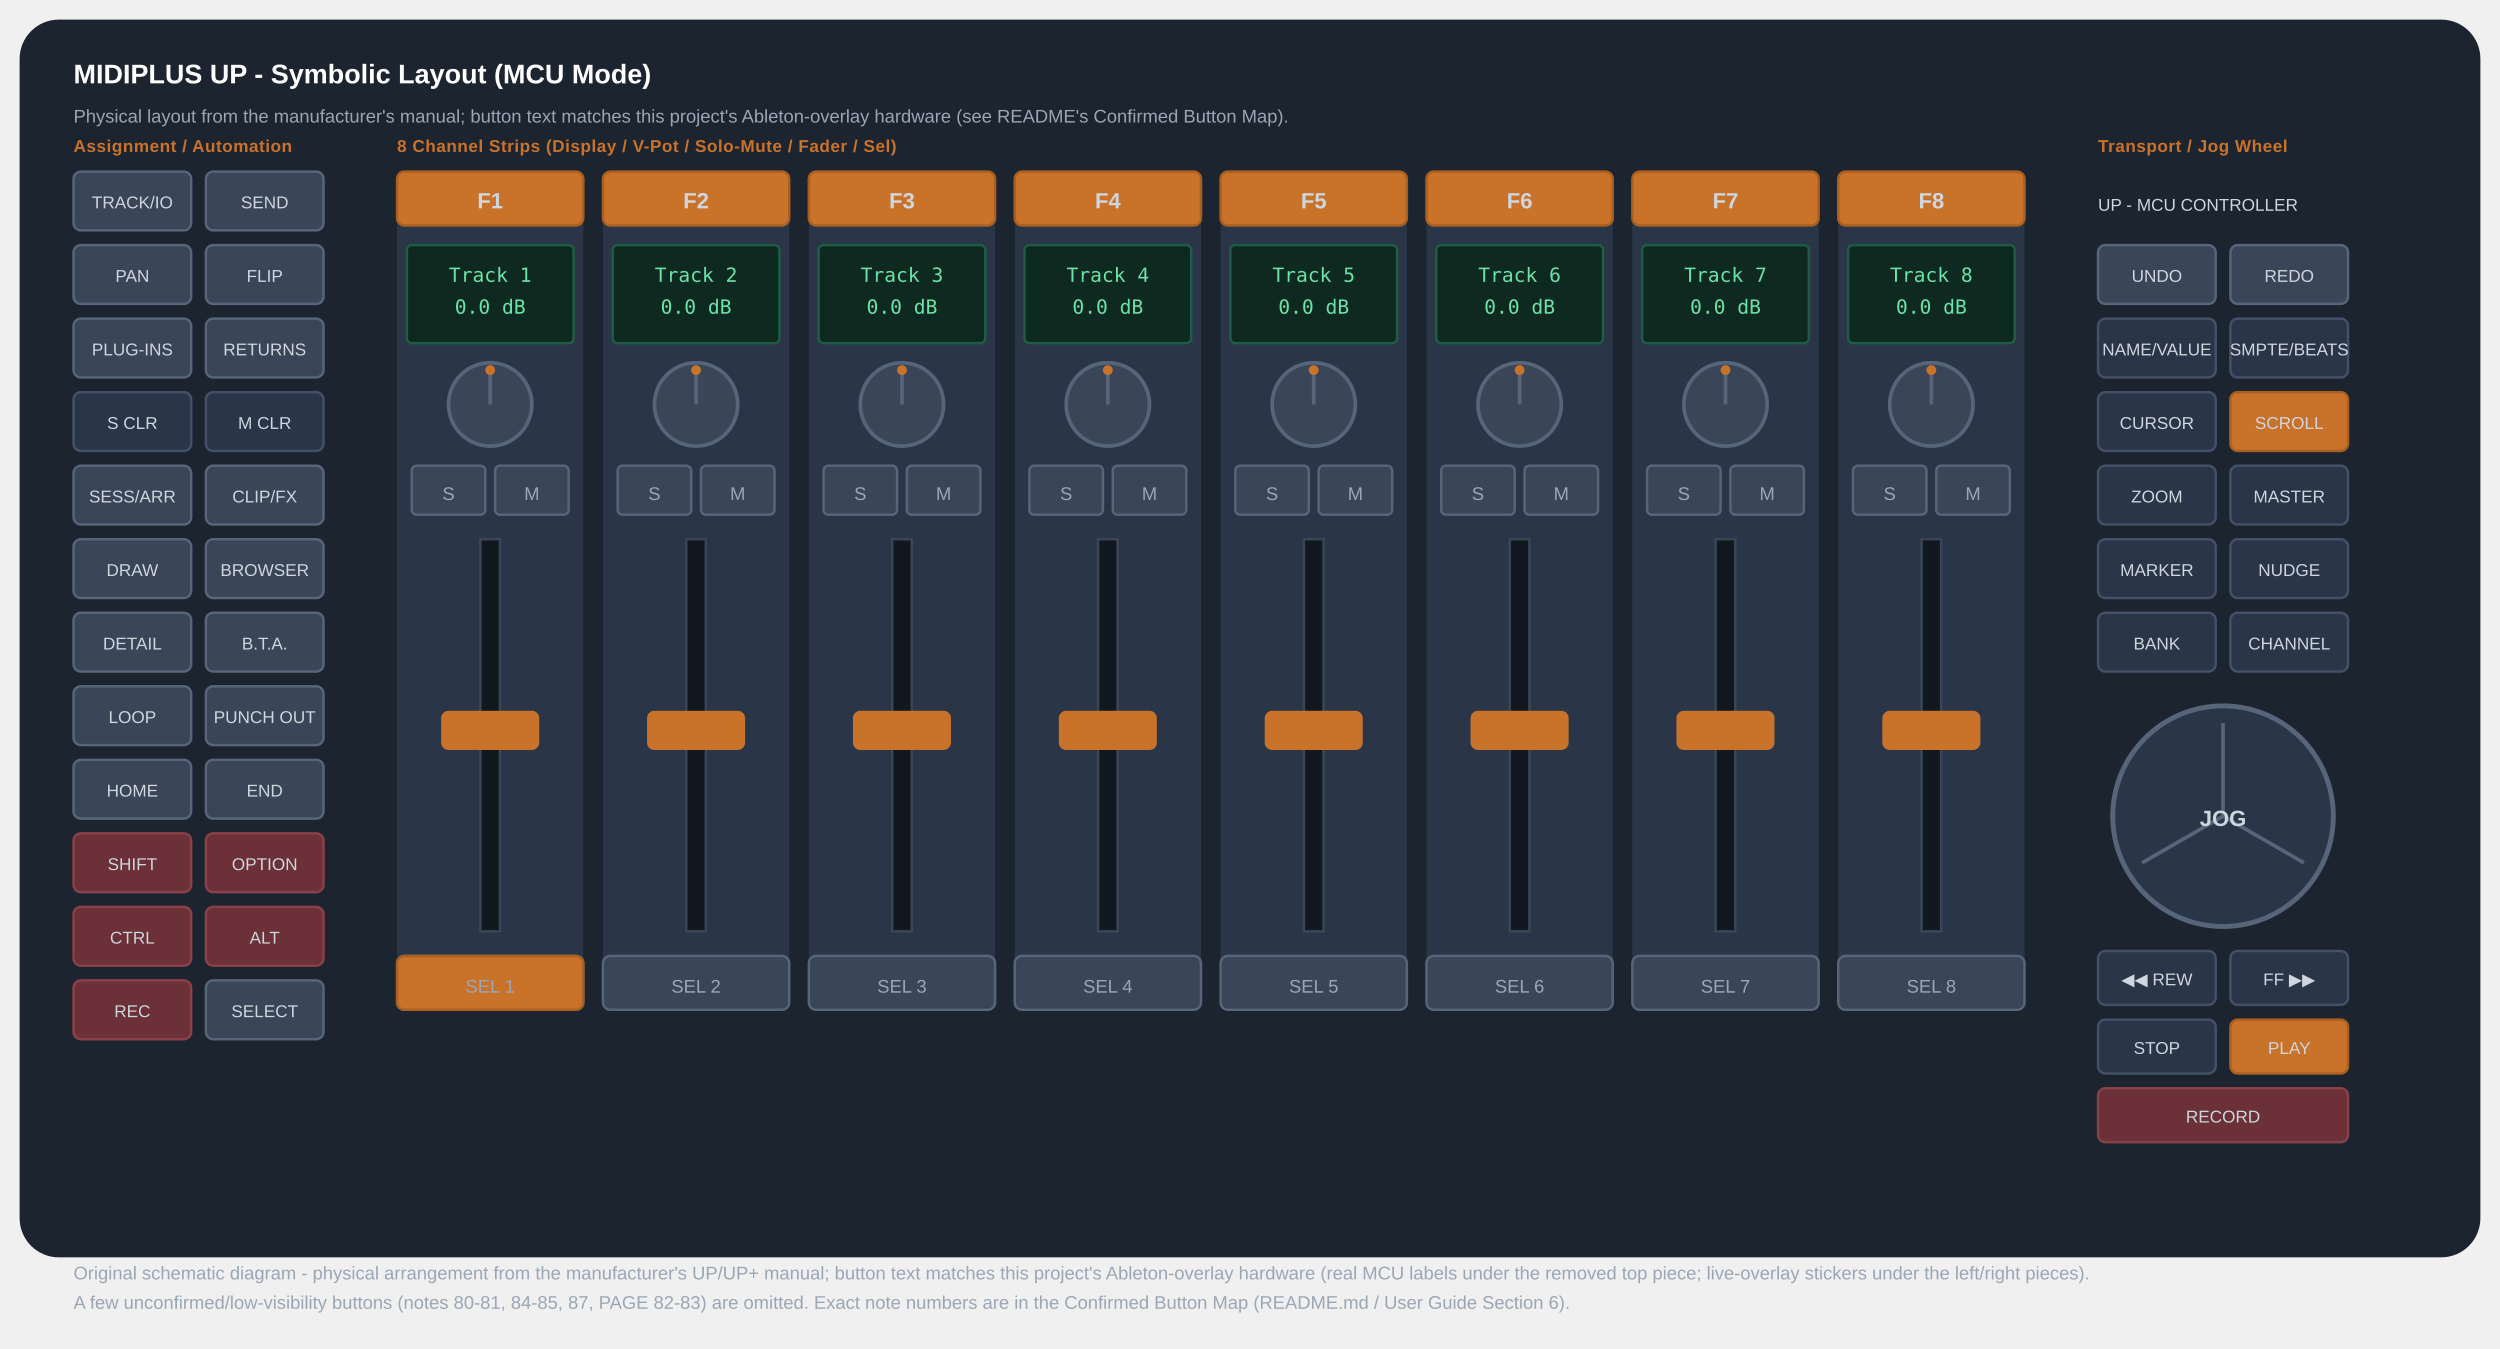
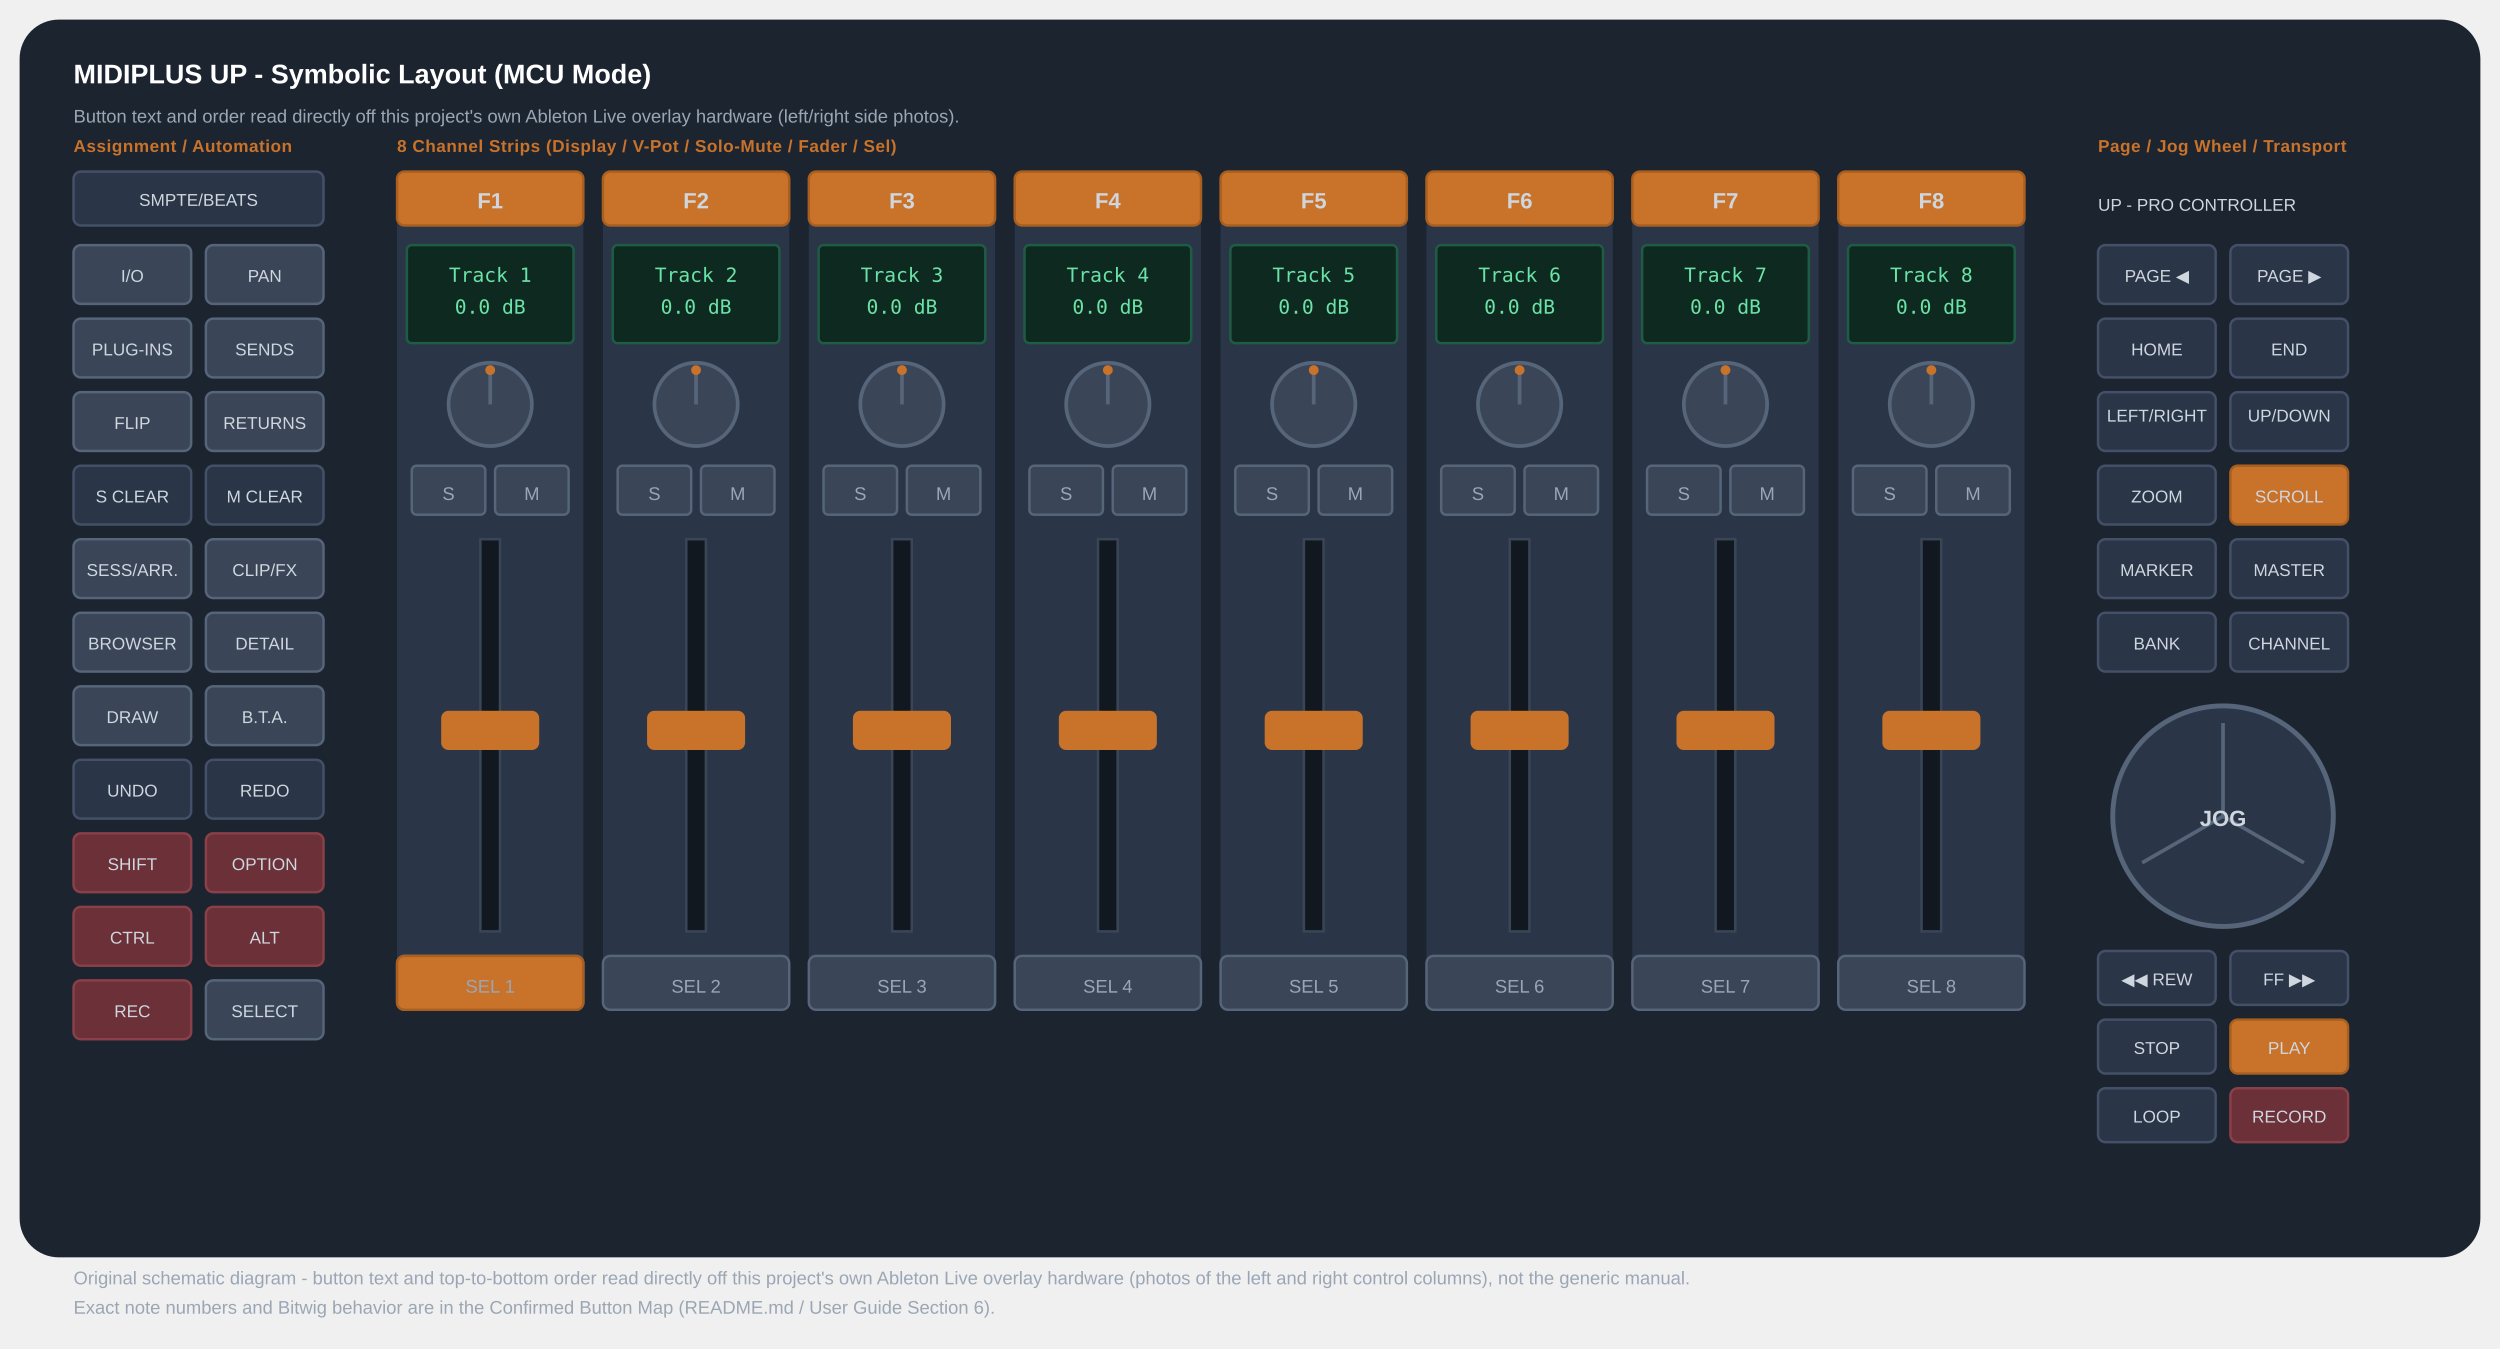
<svg xmlns="http://www.w3.org/2000/svg" viewBox="0 0 1020 550" font-family="'Helvetica Neue', Arial, sans-serif">
  <style>
    .chassis { fill: #1c2430; }
    .strip { fill: #2a3648; }
    .lcd { fill: #0e2a20; stroke: #1f5c44; stroke-width: 1; }
    .lcdtext { fill: #6be3a8; font-size: 8px; font-family: 'SFMono-Regular', Consolas, monospace; }
    .knob { fill: #3a4658; stroke: #56657a; stroke-width: 1.5; }
    .knobdot { fill: #c9722a; }
    .btn { fill: #3a4658; stroke: #56657a; stroke-width: 1; }
    .btn.orange { fill: #c9722a; stroke: #a85f1f; }
    .btn.red { fill: #6b3038; stroke: #8a4048; }
    .btn.dim { fill: #2a3648; stroke: #445068; }
    .faderTrack { fill: #12181f; stroke: #3a4658; stroke-width: 1; }
    .faderCap { fill: #c9722a; }
    .wheel { fill: #2a3648; stroke: #56657a; stroke-width: 2; }
    .wheelgrip { stroke: #56657a; stroke-width: 1.5; }
    .label { fill: #cfd6de; font-size: 9px; }
    .label.small { font-size: 7.5px; fill: #9aa6b4; }
    .label.tiny { font-size: 7px; fill: #cfd6de; }
    .label.title { fill: #ffffff; font-size: 11px; font-weight: 700; }
    .grouplabel { fill: #c9722a; font-size: 7px; font-weight: 700; text-transform: uppercase; letter-spacing: 0.03em; }
  </style>
  <rect class="chassis" x="8" y="8" width="1004" height="505" rx="16" />
  <text x="30" y="34" class="label title" font-size="14">MIDIPLUS UP - Symbolic Layout (MCU Mode)</text>
-   <text x="30" y="50" class="label small">Physical layout from the manufacturer's manual; button text matches this project's Ableton-overlay hardware (see README's Confirmed Button Map).</text>
+   <text x="30" y="50" class="label small">Button text and order read directly off this project's own Ableton Live overlay hardware (left/right side photos).</text>
  <text x="30" y="62" class="grouplabel">Assignment / Automation</text>
  <text x="162" y="62" class="grouplabel">8 Channel Strips (Display / V-Pot / Solo-Mute / Fader / Sel)</text>
-   <text x="856" y="62" class="grouplabel">Transport / Jog Wheel</text>
+   <text x="856" y="62" class="grouplabel">Page / Jog Wheel / Transport</text>
  <g id="left-col">
-     <rect class="btn" x="30" y="70" width="48" height="24" rx="3" />
-     <text x="54" y="85" text-anchor="middle" class="label tiny">TRACK/IO</text>
-     <rect class="btn" x="84" y="70" width="48" height="24" rx="3" />
-     <text x="108" y="85" text-anchor="middle" class="label tiny">SEND</text>
+     <rect class="btn dim" x="30" y="70" width="102" height="22" rx="3" />
+     <text x="81" y="84" text-anchor="middle" class="label tiny">SMPTE/BEATS</text>
    <rect class="btn" x="30" y="100" width="48" height="24" rx="3" />
-     <text x="54" y="115" text-anchor="middle" class="label tiny">PAN</text>
+     <text x="54" y="115" text-anchor="middle" class="label tiny">I/O</text>
    <rect class="btn" x="84" y="100" width="48" height="24" rx="3" />
-     <text x="108" y="115" text-anchor="middle" class="label tiny">FLIP</text>
+     <text x="108" y="115" text-anchor="middle" class="label tiny">PAN</text>
    <rect class="btn" x="30" y="130" width="48" height="24" rx="3" />
    <text x="54" y="145" text-anchor="middle" class="label tiny">PLUG-INS</text>
    <rect class="btn" x="84" y="130" width="48" height="24" rx="3" />
-     <text x="108" y="145" text-anchor="middle" class="label tiny">RETURNS</text>
-     <rect class="btn dim" x="30" y="160" width="48" height="24" rx="3" />
-     <text x="54" y="175" text-anchor="middle" class="label tiny">S CLR</text>
-     <rect class="btn dim" x="84" y="160" width="48" height="24" rx="3" />
-     <text x="108" y="175" text-anchor="middle" class="label tiny">M CLR</text>
-     <rect class="btn" x="30" y="190" width="48" height="24" rx="3" />
-     <text x="54" y="205" text-anchor="middle" class="label tiny">SESS/ARR</text>
-     <rect class="btn" x="84" y="190" width="48" height="24" rx="3" />
-     <text x="108" y="205" text-anchor="middle" class="label tiny">CLIP/FX</text>
+     <text x="108" y="145" text-anchor="middle" class="label tiny">SENDS</text>
+     <rect class="btn" x="30" y="160" width="48" height="24" rx="3" />
+     <text x="54" y="175" text-anchor="middle" class="label tiny">FLIP</text>
+     <rect class="btn" x="84" y="160" width="48" height="24" rx="3" />
+     <text x="108" y="175" text-anchor="middle" class="label tiny">RETURNS</text>
+     <rect class="btn dim" x="30" y="190" width="48" height="24" rx="3" />
+     <text x="54" y="205" text-anchor="middle" class="label tiny">S CLEAR</text>
+     <rect class="btn dim" x="84" y="190" width="48" height="24" rx="3" />
+     <text x="108" y="205" text-anchor="middle" class="label tiny">M CLEAR</text>
    <rect class="btn" x="30" y="220" width="48" height="24" rx="3" />
-     <text x="54" y="235" text-anchor="middle" class="label tiny">DRAW</text>
+     <text x="54" y="235" text-anchor="middle" class="label tiny">SESS/ARR.</text>
    <rect class="btn" x="84" y="220" width="48" height="24" rx="3" />
-     <text x="108" y="235" text-anchor="middle" class="label tiny">BROWSER</text>
+     <text x="108" y="235" text-anchor="middle" class="label tiny">CLIP/FX</text>
    <rect class="btn" x="30" y="250" width="48" height="24" rx="3" />
-     <text x="54" y="265" text-anchor="middle" class="label tiny">DETAIL</text>
+     <text x="54" y="265" text-anchor="middle" class="label tiny">BROWSER</text>
    <rect class="btn" x="84" y="250" width="48" height="24" rx="3" />
-     <text x="108" y="265" text-anchor="middle" class="label tiny">B.T.A.</text>
+     <text x="108" y="265" text-anchor="middle" class="label tiny">DETAIL</text>
    <rect class="btn" x="30" y="280" width="48" height="24" rx="3" />
-     <text x="54" y="295" text-anchor="middle" class="label tiny">LOOP</text>
+     <text x="54" y="295" text-anchor="middle" class="label tiny">DRAW</text>
    <rect class="btn" x="84" y="280" width="48" height="24" rx="3" />
-     <text x="108" y="295" text-anchor="middle" class="label tiny" font-size="6.5">PUNCH OUT</text>
-     <rect class="btn" x="30" y="310" width="48" height="24" rx="3" />
-     <text x="54" y="325" text-anchor="middle" class="label tiny">HOME</text>
-     <rect class="btn" x="84" y="310" width="48" height="24" rx="3" />
-     <text x="108" y="325" text-anchor="middle" class="label tiny">END</text>
+     <text x="108" y="295" text-anchor="middle" class="label tiny">B.T.A.</text>
+     <rect class="btn dim" x="30" y="310" width="48" height="24" rx="3" />
+     <text x="54" y="325" text-anchor="middle" class="label tiny">UNDO</text>
+     <rect class="btn dim" x="84" y="310" width="48" height="24" rx="3" />
+     <text x="108" y="325" text-anchor="middle" class="label tiny">REDO</text>
    <rect class="btn red" x="30" y="340" width="48" height="24" rx="3" />
    <text x="54" y="355" text-anchor="middle" class="label tiny">SHIFT</text>
    <rect class="btn red" x="84" y="340" width="48" height="24" rx="3" />
    <text x="108" y="355" text-anchor="middle" class="label tiny">OPTION</text>
    <rect class="btn red" x="30" y="370" width="48" height="24" rx="3" />
    <text x="54" y="385" text-anchor="middle" class="label tiny">CTRL</text>
    <rect class="btn red" x="84" y="370" width="48" height="24" rx="3" />
    <text x="108" y="385" text-anchor="middle" class="label tiny">ALT</text>
    <rect class="btn red" x="30" y="400" width="48" height="24" rx="3" />
    <text x="54" y="415" text-anchor="middle" class="label tiny">REC</text>
    <rect class="btn" x="84" y="400" width="48" height="24" rx="3" />
    <text x="108" y="415" text-anchor="middle" class="label tiny">SELECT</text>
  </g>
  <defs>
    <g id="strip-frame">
      <rect class="strip" x="0" y="0" width="76" height="342" rx="6" />
      <rect class="btn orange" x="0" y="0" width="76" height="22" rx="3" />
      <rect class="lcd" x="4" y="30" width="68" height="40" rx="2" />
      <circle class="knob" cx="38" cy="95" r="17" />
      <line x1="38" y1="95" x2="38" y2="80" class="wheelgrip" />
      <circle class="knobdot" cx="38" cy="81" r="2" />
      <rect class="btn" x="6" y="120" width="30" height="20" rx="2" />
      <text x="21" y="134" text-anchor="middle" class="label small">S</text>
      <rect class="btn" x="40" y="120" width="30" height="20" rx="2" />
      <text x="55" y="134" text-anchor="middle" class="label small">M</text>
      <rect class="faderTrack" x="34" y="150" width="8" height="160" />
      <rect class="faderCap" x="18" y="220" width="40" height="16" rx="3" />
      <rect class="btn" x="0" y="320" width="76" height="22" rx="3" />
    </g>
  </defs>
  <g transform="translate(162,70)">
    <use href="#strip-frame" />
    <text x="38" y="15" text-anchor="middle" class="label" font-weight="700" fill="#fff">F1</text>
    <text x="38" y="45" text-anchor="middle" class="lcdtext">Track 1</text>
    <text x="38" y="58" text-anchor="middle" class="lcdtext">0.0 dB</text>
    <rect class="btn orange" x="0" y="320" width="76" height="22" rx="3" />
    <text x="38" y="335" text-anchor="middle" class="label small">SEL 1</text>
  </g>
  <g transform="translate(246,70)">
    <use href="#strip-frame" />
    <text x="38" y="15" text-anchor="middle" class="label" font-weight="700" fill="#fff">F2</text>
    <text x="38" y="45" text-anchor="middle" class="lcdtext">Track 2</text>
    <text x="38" y="58" text-anchor="middle" class="lcdtext">0.0 dB</text>
    <text x="38" y="335" text-anchor="middle" class="label small">SEL 2</text>
  </g>
  <g transform="translate(330,70)">
    <use href="#strip-frame" />
    <text x="38" y="15" text-anchor="middle" class="label" font-weight="700" fill="#fff">F3</text>
    <text x="38" y="45" text-anchor="middle" class="lcdtext">Track 3</text>
    <text x="38" y="58" text-anchor="middle" class="lcdtext">0.0 dB</text>
    <text x="38" y="335" text-anchor="middle" class="label small">SEL 3</text>
  </g>
  <g transform="translate(414,70)">
    <use href="#strip-frame" />
    <text x="38" y="15" text-anchor="middle" class="label" font-weight="700" fill="#fff">F4</text>
    <text x="38" y="45" text-anchor="middle" class="lcdtext">Track 4</text>
    <text x="38" y="58" text-anchor="middle" class="lcdtext">0.0 dB</text>
    <text x="38" y="335" text-anchor="middle" class="label small">SEL 4</text>
  </g>
  <g transform="translate(498,70)">
    <use href="#strip-frame" />
    <text x="38" y="15" text-anchor="middle" class="label" font-weight="700" fill="#fff">F5</text>
    <text x="38" y="45" text-anchor="middle" class="lcdtext">Track 5</text>
    <text x="38" y="58" text-anchor="middle" class="lcdtext">0.0 dB</text>
    <text x="38" y="335" text-anchor="middle" class="label small">SEL 5</text>
  </g>
  <g transform="translate(582,70)">
    <use href="#strip-frame" />
    <text x="38" y="15" text-anchor="middle" class="label" font-weight="700" fill="#fff">F6</text>
    <text x="38" y="45" text-anchor="middle" class="lcdtext">Track 6</text>
    <text x="38" y="58" text-anchor="middle" class="lcdtext">0.0 dB</text>
    <text x="38" y="335" text-anchor="middle" class="label small">SEL 6</text>
  </g>
  <g transform="translate(666,70)">
    <use href="#strip-frame" />
    <text x="38" y="15" text-anchor="middle" class="label" font-weight="700" fill="#fff">F7</text>
    <text x="38" y="45" text-anchor="middle" class="lcdtext">Track 7</text>
    <text x="38" y="58" text-anchor="middle" class="lcdtext">0.0 dB</text>
    <text x="38" y="335" text-anchor="middle" class="label small">SEL 7</text>
  </g>
  <g transform="translate(750,70)">
    <use href="#strip-frame" />
    <text x="38" y="15" text-anchor="middle" class="label" font-weight="700" fill="#fff">F8</text>
    <text x="38" y="45" text-anchor="middle" class="lcdtext">Track 8</text>
    <text x="38" y="58" text-anchor="middle" class="lcdtext">0.0 dB</text>
    <text x="38" y="335" text-anchor="middle" class="label small">SEL 8</text>
  </g>
  <g id="right-col">
-     <text x="856" y="86" class="label tiny">UP - MCU CONTROLLER</text>
-     <rect class="btn" x="856" y="100" width="48" height="24" rx="3" />
-     <text x="880" y="115" text-anchor="middle" class="label tiny">UNDO</text>
-     <rect class="btn" x="910" y="100" width="48" height="24" rx="3" />
-     <text x="934" y="115" text-anchor="middle" class="label tiny">REDO</text>
+     <text x="856" y="86" class="label tiny">UP - PRO CONTROLLER</text>
+     <rect class="btn dim" x="856" y="100" width="48" height="24" rx="3" />
+     <text x="880" y="115" text-anchor="middle" class="label tiny">PAGE ◀</text>
+     <rect class="btn dim" x="910" y="100" width="48" height="24" rx="3" />
+     <text x="934" y="115" text-anchor="middle" class="label tiny">PAGE ▶</text>
    <rect class="btn dim" x="856" y="130" width="48" height="24" rx="3" />
-     <text x="880" y="145" text-anchor="middle" class="label tiny" font-size="6">NAME/VALUE</text>
+     <text x="880" y="145" text-anchor="middle" class="label tiny">HOME</text>
    <rect class="btn dim" x="910" y="130" width="48" height="24" rx="3" />
-     <text x="934" y="145" text-anchor="middle" class="label tiny" font-size="6">SMPTE/BEATS</text>
+     <text x="934" y="145" text-anchor="middle" class="label tiny">END</text>
    <rect class="btn dim" x="856" y="160" width="48" height="24" rx="3" />
-     <text x="880" y="175" text-anchor="middle" class="label tiny">CURSOR</text>
-     <rect class="btn orange" x="910" y="160" width="48" height="24" rx="3" />
-     <text x="934" y="175" text-anchor="middle" class="label tiny" fill="#fff">SCROLL</text>
+     <text x="880" y="172" text-anchor="middle" class="label tiny" font-size="6">LEFT/RIGHT</text>
+     <rect class="btn dim" x="910" y="160" width="48" height="24" rx="3" />
+     <text x="934" y="172" text-anchor="middle" class="label tiny" font-size="6">UP/DOWN</text>
    <rect class="btn dim" x="856" y="190" width="48" height="24" rx="3" />
    <text x="880" y="205" text-anchor="middle" class="label tiny">ZOOM</text>
-     <rect class="btn dim" x="910" y="190" width="48" height="24" rx="3" />
-     <text x="934" y="205" text-anchor="middle" class="label tiny">MASTER</text>
+     <rect class="btn orange" x="910" y="190" width="48" height="24" rx="3" />
+     <text x="934" y="205" text-anchor="middle" class="label tiny" fill="#fff">SCROLL</text>
    <rect class="btn dim" x="856" y="220" width="48" height="24" rx="3" />
    <text x="880" y="235" text-anchor="middle" class="label tiny">MARKER</text>
    <rect class="btn dim" x="910" y="220" width="48" height="24" rx="3" />
-     <text x="934" y="235" text-anchor="middle" class="label tiny">NUDGE</text>
+     <text x="934" y="235" text-anchor="middle" class="label tiny">MASTER</text>
    <rect class="btn dim" x="856" y="250" width="48" height="24" rx="3" />
    <text x="880" y="265" text-anchor="middle" class="label tiny">BANK</text>
    <rect class="btn dim" x="910" y="250" width="48" height="24" rx="3" />
    <text x="934" y="265" text-anchor="middle" class="label tiny">CHANNEL</text>
    <g transform="translate(907,333)">
      <circle class="wheel" cx="0" cy="0" r="45" />
      <circle fill="none" stroke="#56657a" stroke-width="1" cx="0" cy="0" r="45" stroke-dasharray="3,4" />
      <line x1="0" y1="0" x2="0" y2="-38" class="wheelgrip" />
      <line x1="0" y1="0" x2="33" y2="19" class="wheelgrip" />
      <line x1="0" y1="0" x2="-33" y2="19" class="wheelgrip" />
      <text x="0" y="4" text-anchor="middle" class="label" font-weight="700">JOG</text>
    </g>
    <rect class="btn dim" x="856" y="388" width="48" height="22" rx="3" />
    <text x="880" y="402" text-anchor="middle" class="label tiny">◀◀ REW</text>
    <rect class="btn dim" x="910" y="388" width="48" height="22" rx="3" />
    <text x="934" y="402" text-anchor="middle" class="label tiny">FF ▶▶</text>
    <rect class="btn dim" x="856" y="416" width="48" height="22" rx="3" />
    <text x="880" y="430" text-anchor="middle" class="label tiny">STOP</text>
    <rect class="btn orange" x="910" y="416" width="48" height="22" rx="3" />
    <text x="934" y="430" text-anchor="middle" class="label tiny" fill="#fff">PLAY</text>
-     <rect class="btn red" x="856" y="444" width="102" height="22" rx="3" />
-     <text x="907" y="458" text-anchor="middle" class="label tiny">RECORD</text>
-   </g>
-   <text x="30" y="522" class="label small">Original schematic diagram - physical arrangement from the manufacturer's UP/UP+ manual; button text matches this project's Ableton-overlay hardware (real MCU labels under the removed top piece; live-overlay stickers under the left/right pieces).</text>
-   <text x="30" y="534" class="label small">A few unconfirmed/low-visibility buttons (notes 80-81, 84-85, 87, PAGE 82-83) are omitted. Exact note numbers are in the Confirmed Button Map (README.md / User Guide Section 6).</text>
+     <rect class="btn dim" x="856" y="444" width="48" height="22" rx="3" />
+     <text x="880" y="458" text-anchor="middle" class="label tiny">LOOP</text>
+     <rect class="btn red" x="910" y="444" width="48" height="22" rx="3" />
+     <text x="934" y="458" text-anchor="middle" class="label tiny">RECORD</text>
+   </g>
+   <text x="30" y="524" class="label small">Original schematic diagram - button text and top-to-bottom order read directly off this project's own Ableton Live overlay hardware (photos of the left and right control columns), not the generic manual.</text>
+   <text x="30" y="536" class="label small">Exact note numbers and Bitwig behavior are in the Confirmed Button Map (README.md / User Guide Section 6).</text>
</svg>
